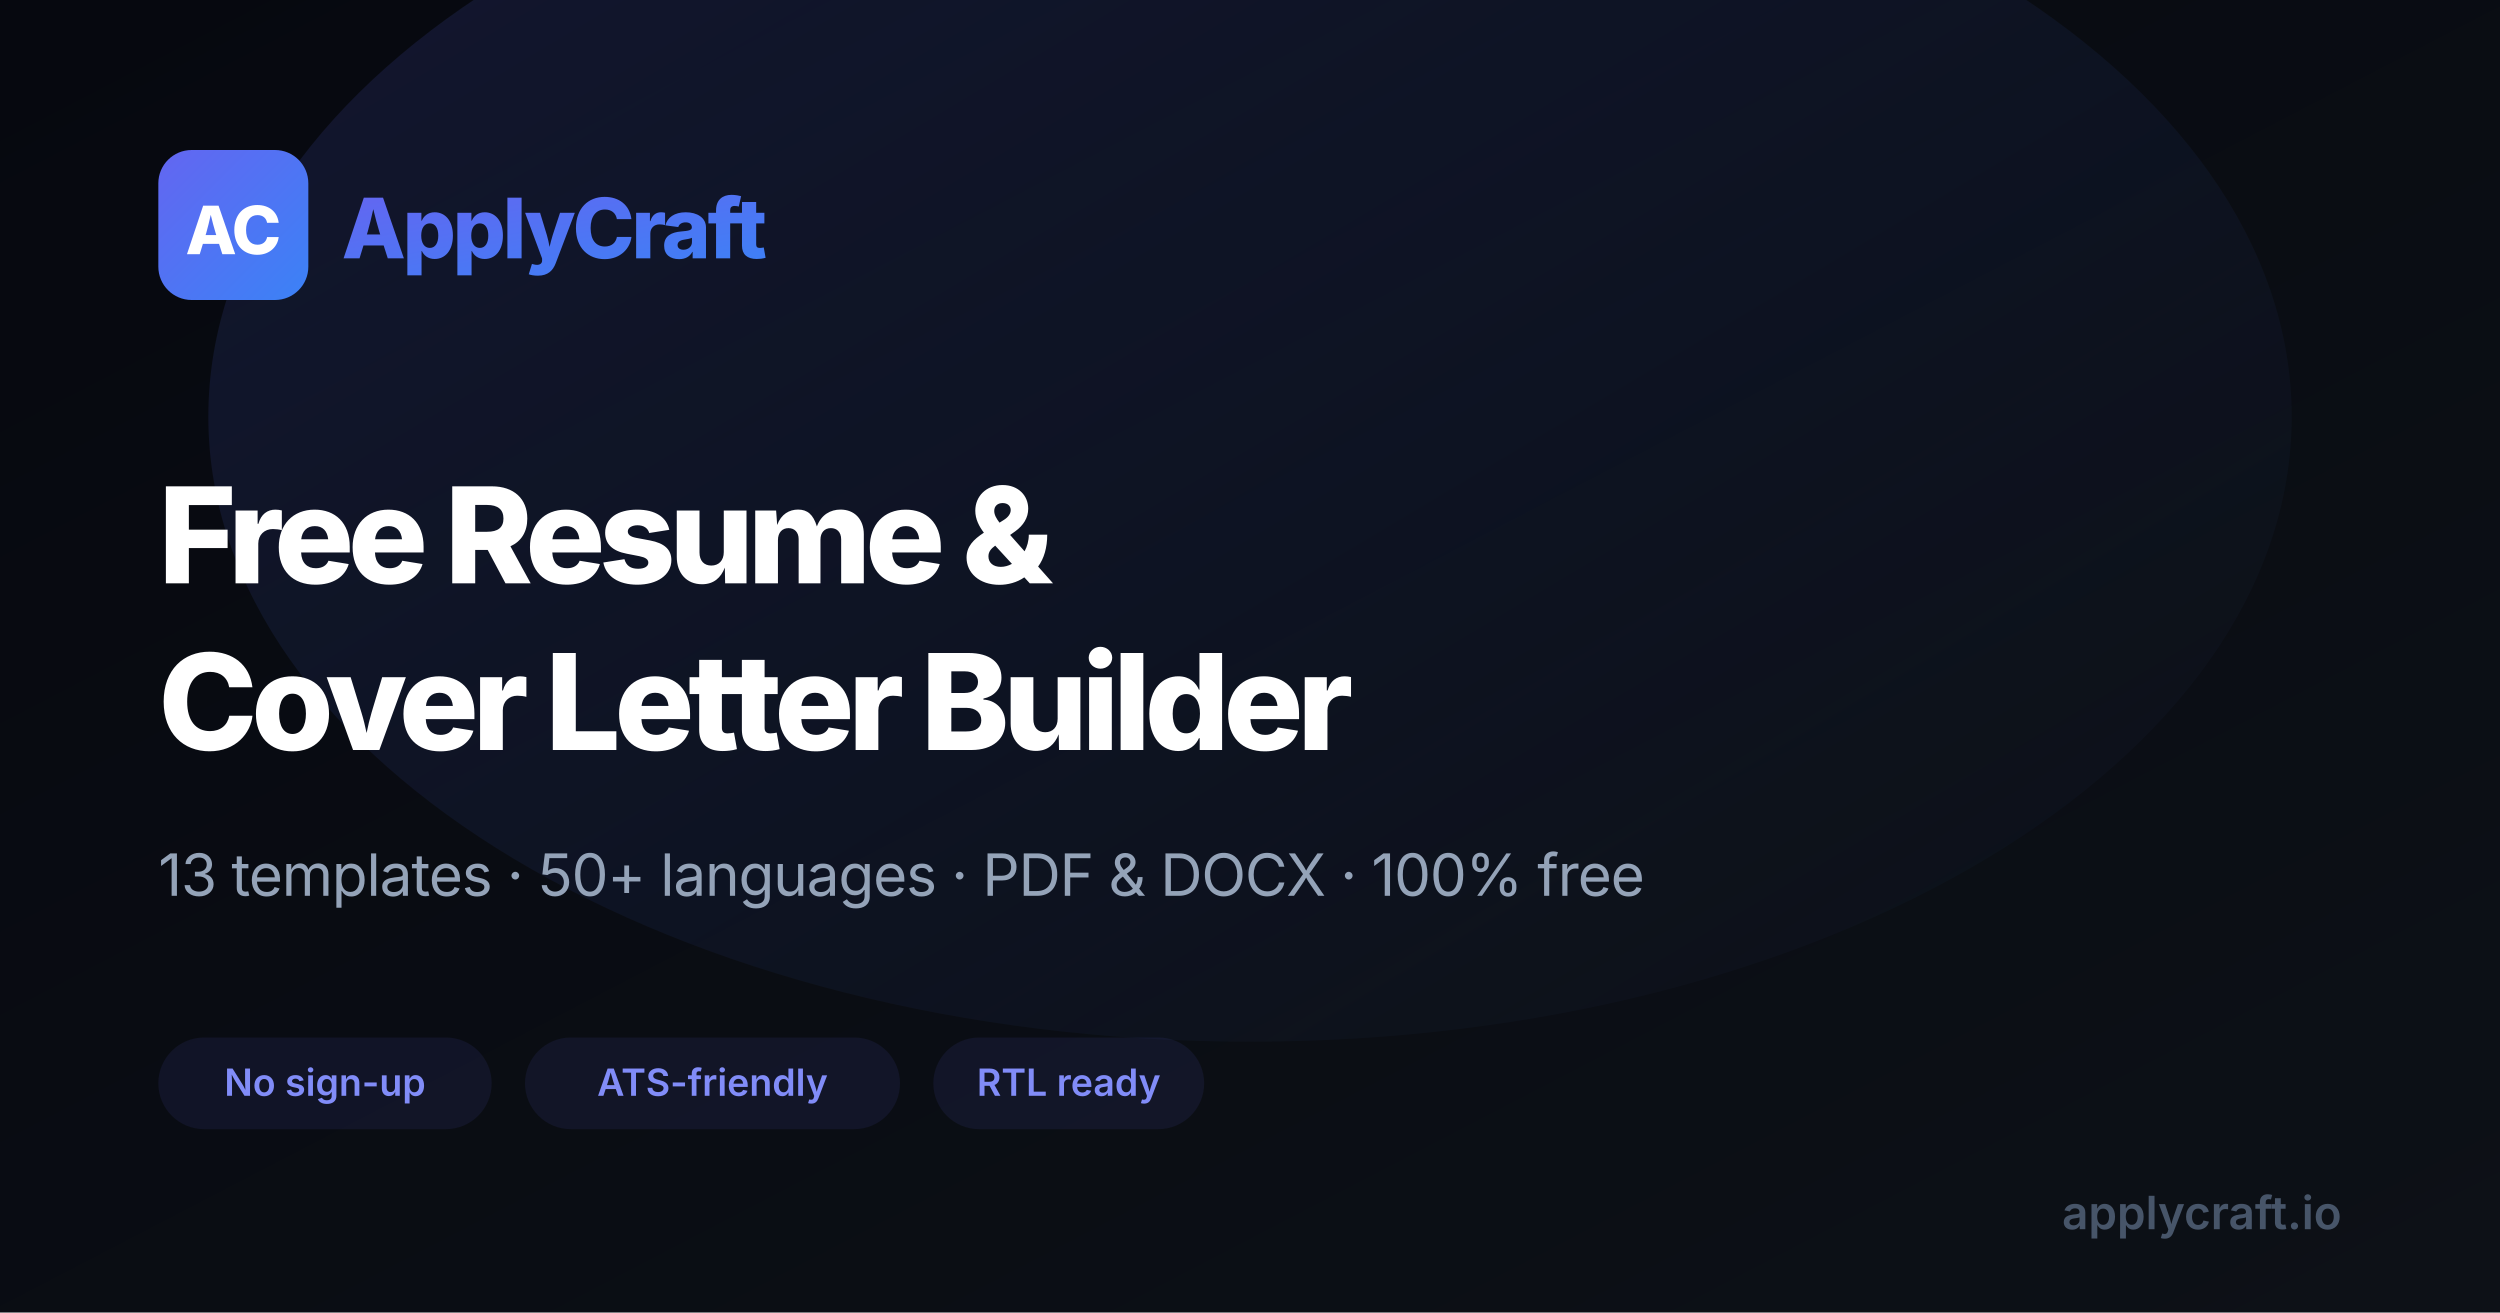
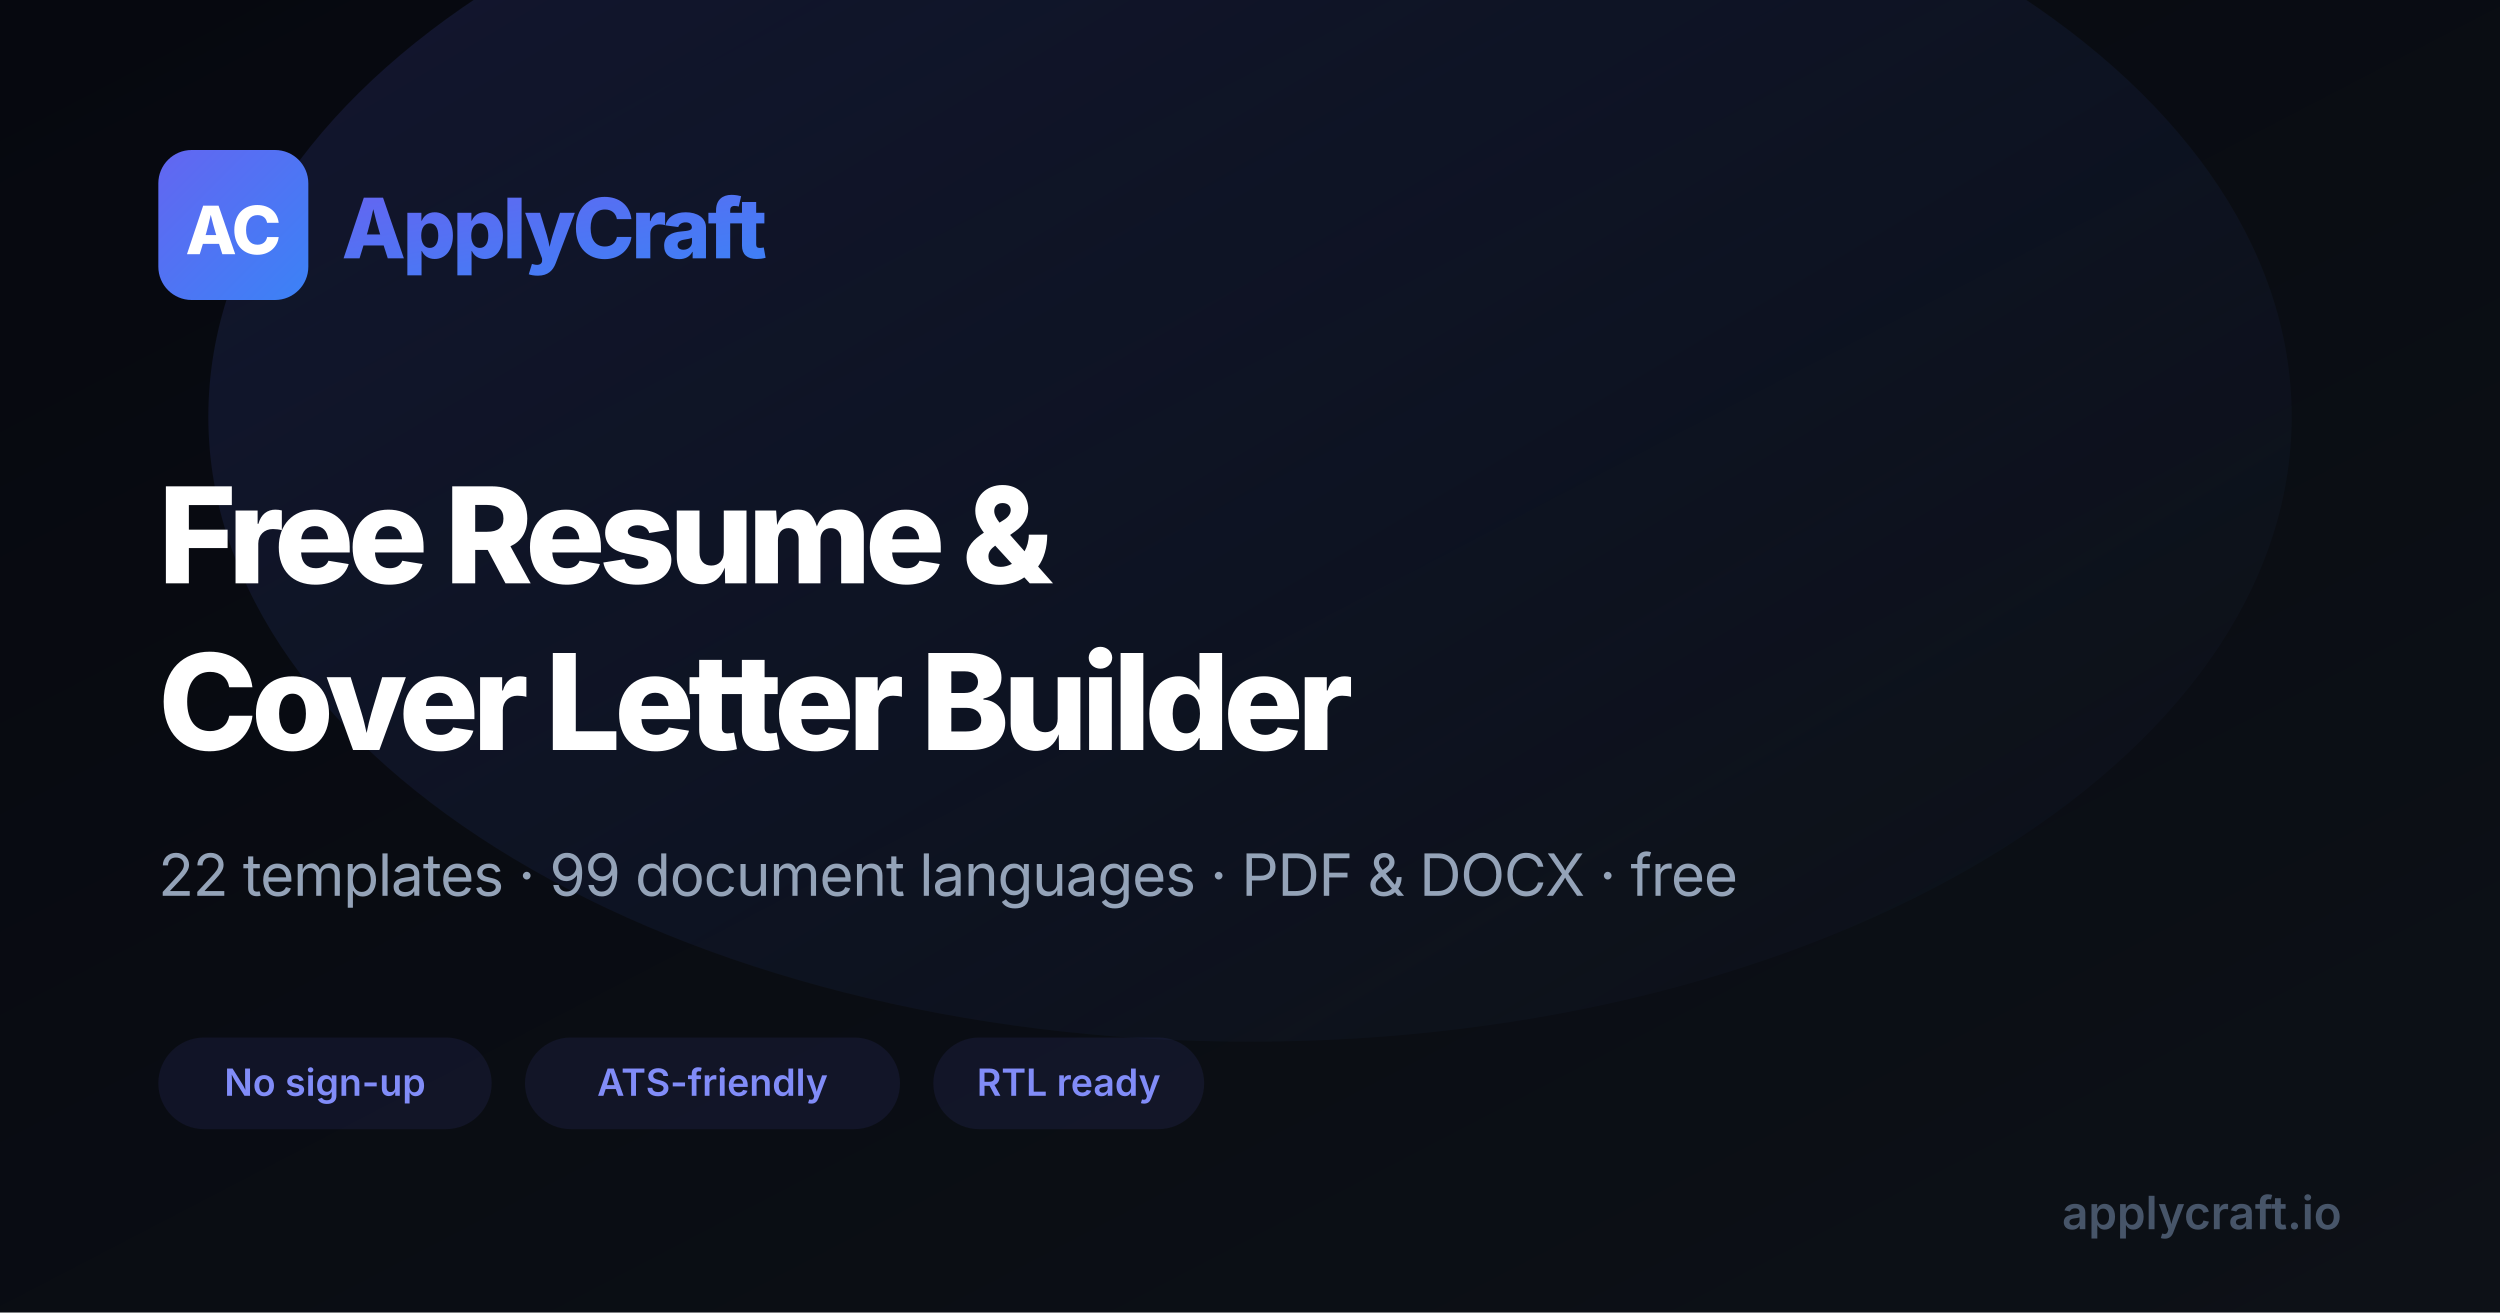
<svg xmlns="http://www.w3.org/2000/svg" width="1200" height="630" viewBox="0 0 1200 630">
  <defs>
    <linearGradient id="bg" x1="0%" y1="0%" x2="100%" y2="100%">
      <stop offset="0%" stop-color="#06080F" />
      <stop offset="100%" stop-color="#0D1117" />
    </linearGradient>
    <linearGradient id="accent" x1="0%" y1="0%" x2="100%" y2="100%">
      <stop offset="0%" stop-color="#6366F1" />
      <stop offset="100%" stop-color="#3B82F6" />
    </linearGradient>
    <linearGradient id="glow" x1="0%" y1="0%" x2="100%" y2="100%">
      <stop offset="0%" stop-color="#6366F1" stop-opacity="0.15" />
      <stop offset="100%" stop-color="#3B82F6" stop-opacity="0" />
    </linearGradient>
  </defs>
  <rect width="1200" height="630" fill="url(#bg)" />
  <ellipse cx="600" cy="200" rx="500" ry="300" fill="url(#glow)" />
  <rect x="76" y="72" width="72" height="72" rx="16" fill="url(#accent)" />
  <text x="112" y="122" font-family="'Inter', Arial, sans-serif" font-size="32" font-weight="800" fill="white" text-anchor="middle" letter-spacing="-1">AC</text>
  <text x="164" y="124" font-family="'Inter', Arial, sans-serif" font-size="40" font-weight="800" fill="url(#accent)" letter-spacing="-1.5">ApplyCraft</text>
  <text x="76" y="280" font-family="'Inter', Arial, sans-serif" font-size="64" font-weight="800" fill="white" letter-spacing="-3">Free Resume &amp;</text>
  <text x="76" y="360" font-family="'Inter', Arial, sans-serif" font-size="64" font-weight="800" fill="white" letter-spacing="-3">Cover Letter Builder</text>
-   <text x="76" y="430" font-family="'Inter', Arial, sans-serif" font-size="28" font-weight="400" fill="#94A3B8" letter-spacing="-0.5">13 templates · 50+ languages · PDF &amp; DOCX · 100% free</text>
+   <text x="76" y="430" font-family="'Inter', Arial, sans-serif" font-size="28" font-weight="400" fill="#94A3B8" letter-spacing="-0.5">22 templates · 99 document languages · PDF &amp; DOCX · free</text>
  <rect x="76" y="498" width="160" height="44" rx="22" fill="#6366F118" />
  <text x="156" y="526" font-family="'Inter', Arial, sans-serif" font-size="18" font-weight="600" fill="#818CF8" text-anchor="middle">No sign-up</text>
  <rect x="252" y="498" width="180" height="44" rx="22" fill="#6366F118" />
  <text x="342" y="526" font-family="'Inter', Arial, sans-serif" font-size="18" font-weight="600" fill="#818CF8" text-anchor="middle">ATS-friendly</text>
  <rect x="448" y="498" width="130" height="44" rx="22" fill="#6366F118" />
  <text x="513" y="526" font-family="'Inter', Arial, sans-serif" font-size="18" font-weight="600" fill="#818CF8" text-anchor="middle">RTL ready</text>
  <text x="1124" y="590" font-family="'Inter', Arial, sans-serif" font-size="22" font-weight="600" fill="#475569" text-anchor="end">applycraft.io</text>
</svg>
